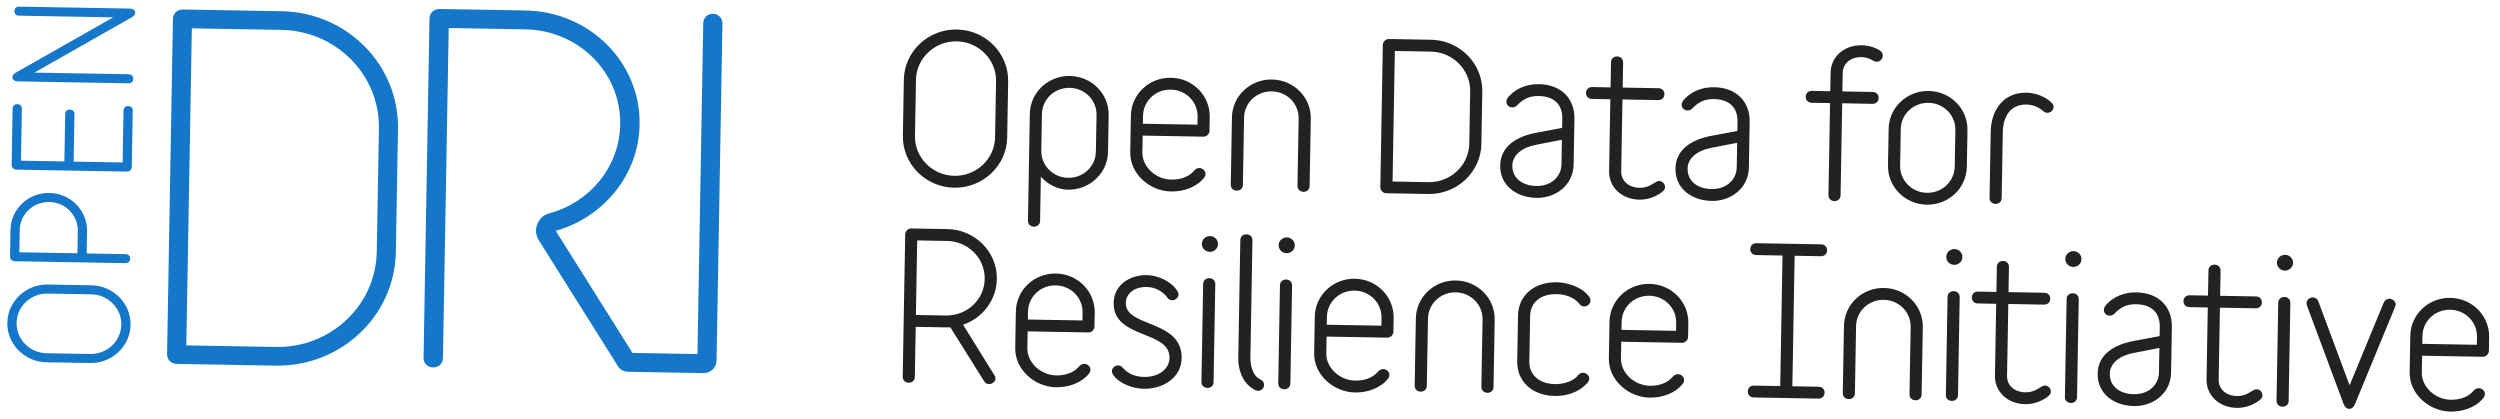
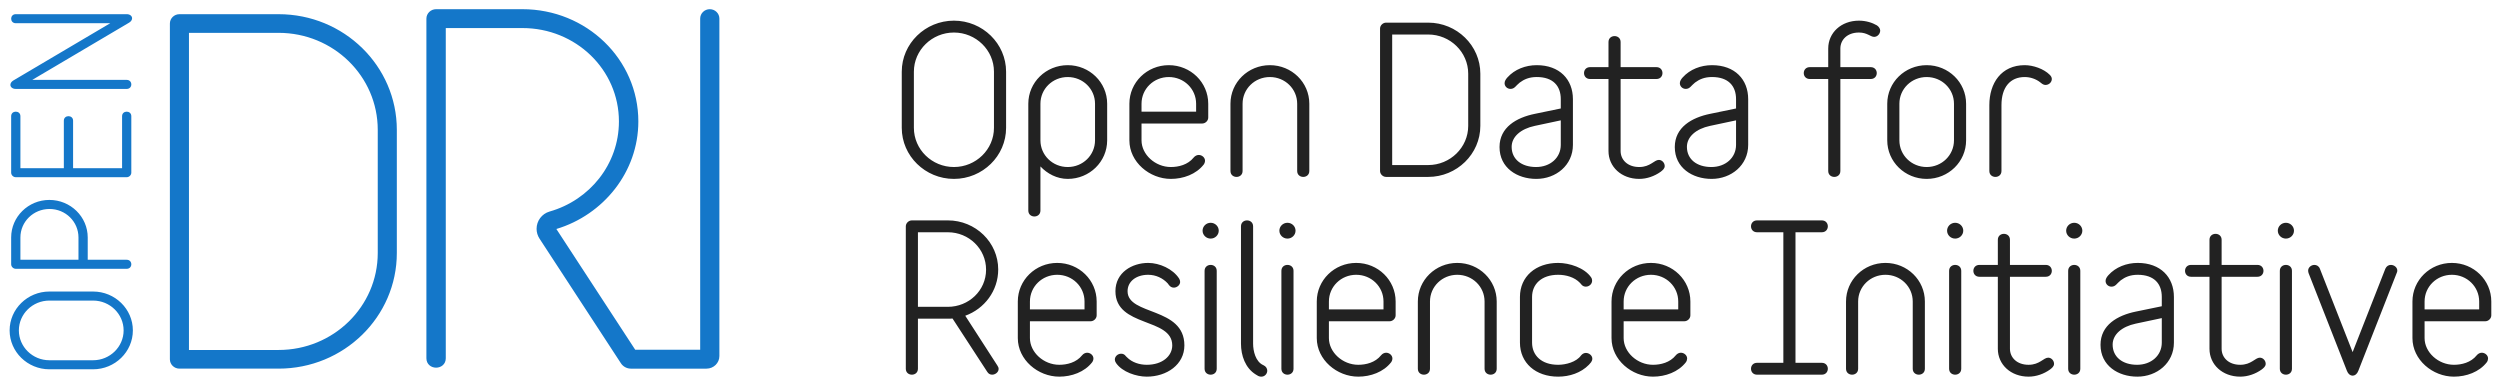
- <svg xmlns="http://www.w3.org/2000/svg" width="179px" height="30px" viewBox="0 0 179 30" version="1.1">
+ <svg xmlns="http://www.w3.org/2000/svg" width="179px" height="27px" viewBox="0 0 179 27" version="1.1">
  <defs />
  <g id="Page-1" stroke="none" stroke-width="1" fill="none" fill-rule="evenodd">
-     <g id="1-7" transform="translate(-312, -412)">
-       <g id="ODRI-full-color" transform="translate(401.5, 426.5) rotate(1) translate(-401.5, -426.5) translate(312, 413)">
+     <g id="1-7" transform="translate(-312, -413)">
+       <g id="ODRI-full-color" transform="translate(312, 413)">
        <path d="M71.168,5.133 C71.168,3.59 69.879,2.329 68.301,2.329 C66.724,2.329 65.434,3.59 65.434,5.133 L65.434,9.155 C65.434,10.699 66.724,11.959 68.301,11.959 C69.879,11.959 71.168,10.699 71.168,9.155 L71.168,5.133 Z M68.301,12.809 C66.246,12.809 64.566,11.166 64.566,9.155 L64.566,5.133 C64.566,3.122 66.246,1.479 68.301,1.479 C70.357,1.479 72.036,3.122 72.036,5.133 L72.036,9.155 C72.036,11.166 70.357,12.809 68.301,12.809 Z M78.404,7.427 C78.404,6.365 77.535,5.516 76.45,5.516 C75.364,5.516 74.495,6.365 74.495,7.427 L74.495,10.048 C74.495,11.11 75.364,11.959 76.45,11.959 C77.535,11.959 78.404,11.11 78.404,10.048 L78.404,7.427 Z M74.495,15.075 C74.495,15.358 74.278,15.5 74.061,15.5 C73.844,15.5 73.627,15.358 73.627,15.075 L73.627,7.427 C73.627,5.898 74.886,4.666 76.45,4.666 C78.013,4.666 79.273,5.898 79.273,7.427 L79.273,10.048 C79.273,11.577 78.013,12.809 76.45,12.809 C75.682,12.809 74.987,12.441 74.495,11.916 L74.495,15.075 Z M85.642,7.427 C85.642,6.365 84.773,5.516 83.687,5.516 C82.601,5.516 81.733,6.365 81.733,7.427 L81.733,7.994 L85.642,7.994 L85.642,7.427 Z M86.076,8.844 L81.733,8.844 L81.733,10.048 C81.733,11.067 82.717,11.959 83.832,11.959 C84.383,11.959 85.048,11.803 85.468,11.279 C85.569,11.152 85.714,11.095 85.83,11.095 C86.061,11.095 86.279,11.279 86.279,11.506 C86.279,11.591 86.25,11.69 86.191,11.775 C85.642,12.483 84.715,12.809 83.832,12.809 C82.312,12.809 80.864,11.605 80.864,10.048 L80.864,7.427 C80.864,5.898 82.123,4.666 83.687,4.666 C85.251,4.666 86.51,5.898 86.51,7.427 L86.51,8.419 C86.51,8.646 86.307,8.844 86.076,8.844 Z M93.312,12.667 C93.096,12.667 92.878,12.526 92.878,12.242 L92.878,7.427 C92.878,6.365 92.01,5.516 90.924,5.516 C89.839,5.516 88.969,6.365 88.969,7.427 L88.969,12.242 C88.969,12.526 88.752,12.667 88.535,12.667 C88.319,12.667 88.101,12.526 88.101,12.242 L88.101,7.427 C88.101,5.898 89.36,4.666 90.924,4.666 C92.487,4.666 93.747,5.898 93.747,7.427 L93.747,12.242 C93.747,12.526 93.53,12.667 93.312,12.667 Z M105.124,5.275 C105.124,3.731 103.835,2.471 102.257,2.471 L99.68,2.471 L99.68,11.818 L102.257,11.818 C103.835,11.818 105.124,10.557 105.124,9.014 L105.124,5.275 Z M102.257,12.667 L99.246,12.667 C99.014,12.667 98.811,12.469 98.811,12.242 L98.811,2.046 C98.811,1.819 99.014,1.621 99.246,1.621 L102.257,1.621 C104.313,1.621 105.992,3.264 105.992,5.275 L105.992,9.014 C105.992,11.024 104.313,12.667 102.257,12.667 Z M111.752,8.617 L109.885,9.014 C108.886,9.226 108.234,9.793 108.234,10.515 C108.234,11.393 108.929,11.959 109.986,11.959 C111,11.959 111.752,11.294 111.752,10.373 L111.752,8.617 Z M110,12.809 C108.625,12.809 107.366,12.016 107.366,10.529 C107.366,9.113 108.582,8.418 109.899,8.15 L111.752,7.767 L111.752,7.101 C111.752,6.153 111.202,5.515 110.03,5.515 C109.48,5.515 109.117,5.686 108.813,5.912 C108.524,6.139 108.451,6.365 108.148,6.365 C107.931,6.365 107.728,6.195 107.728,5.954 C107.728,5.799 107.829,5.657 107.931,5.544 C108.451,4.963 109.233,4.666 110.03,4.666 C111.665,4.666 112.621,5.686 112.621,7.101 L112.621,10.373 C112.621,11.832 111.405,12.809 110,12.809 Z M118.903,12.299 C118.468,12.611 117.919,12.809 117.368,12.809 C116.095,12.809 115.168,11.945 115.168,10.812 L115.168,5.657 L113.85,5.657 C113.561,5.657 113.416,5.445 113.416,5.232 C113.416,5.02 113.561,4.807 113.85,4.807 L115.168,4.807 L115.168,3.009 C115.168,2.726 115.385,2.584 115.602,2.584 C115.819,2.584 116.036,2.726 116.036,3.009 L116.036,4.807 L118.599,4.807 C118.889,4.807 119.033,5.02 119.033,5.232 C119.033,5.445 118.889,5.657 118.599,5.657 L116.036,5.657 L116.036,10.812 C116.036,11.436 116.528,11.959 117.368,11.959 C118.165,11.959 118.44,11.449 118.773,11.449 C119.004,11.449 119.193,11.662 119.193,11.889 C119.193,12.073 119.048,12.186 118.903,12.299 Z M124.301,8.617 L122.434,9.014 C121.435,9.226 120.783,9.793 120.783,10.515 C120.783,11.393 121.478,11.959 122.535,11.959 C123.549,11.959 124.301,11.294 124.301,10.373 L124.301,8.617 Z M122.55,12.809 C121.174,12.809 119.915,12.016 119.915,10.529 C119.915,9.113 121.131,8.418 122.448,8.15 L124.301,7.767 L124.301,7.101 C124.301,6.153 123.751,5.515 122.579,5.515 C122.029,5.515 121.666,5.686 121.363,5.912 C121.073,6.139 121.001,6.365 120.697,6.365 C120.48,6.365 120.277,6.195 120.277,5.954 C120.277,5.799 120.378,5.657 120.48,5.544 C121.001,4.963 121.783,4.666 122.579,4.666 C124.215,4.666 125.17,5.686 125.17,7.101 L125.17,10.373 C125.17,11.832 123.954,12.809 122.55,12.809 Z M134.188,2.64 C133.927,2.64 133.695,2.329 133.101,2.329 C132.262,2.329 131.77,2.853 131.77,3.476 L131.77,4.807 L133.941,4.807 C134.231,4.807 134.376,5.02 134.376,5.232 C134.376,5.445 134.231,5.657 133.941,5.657 L131.77,5.657 L131.77,12.243 C131.77,12.525 131.553,12.667 131.336,12.667 C131.119,12.667 130.901,12.525 130.901,12.243 L130.901,5.657 L129.584,5.657 C129.294,5.657 129.149,5.445 129.149,5.232 C129.149,5.02 129.294,4.807 129.584,4.807 L130.901,4.807 L130.901,3.476 C130.901,2.343 131.828,1.479 133.101,1.479 C133.594,1.479 134.057,1.621 134.391,1.819 C134.535,1.919 134.622,2.06 134.622,2.187 C134.622,2.414 134.434,2.64 134.188,2.64 Z M139.905,7.427 C139.905,6.365 139.036,5.516 137.95,5.516 C136.864,5.516 135.996,6.365 135.996,7.427 L135.996,10.048 C135.996,11.11 136.864,11.959 137.95,11.959 C139.036,11.959 139.905,11.11 139.905,10.048 L139.905,7.427 Z M137.95,12.809 C136.386,12.809 135.127,11.577 135.127,10.048 L135.127,7.427 C135.127,5.898 136.386,4.666 137.95,4.666 C139.514,4.666 140.773,5.898 140.773,7.427 L140.773,10.048 C140.773,11.577 139.514,12.809 137.95,12.809 Z M146.461,6.082 C146.36,6.082 146.259,6.04 146.157,5.955 C146.157,5.955 146.128,5.926 146.085,5.898 C145.781,5.657 145.375,5.516 144.97,5.516 C143.928,5.516 143.305,6.252 143.305,7.526 L143.305,12.242 C143.305,12.526 143.088,12.667 142.871,12.667 C142.654,12.667 142.437,12.526 142.437,12.242 L142.437,7.526 C142.437,5.955 143.291,4.666 144.97,4.666 C145.564,4.666 146.331,4.921 146.765,5.359 C146.866,5.459 146.91,5.558 146.91,5.657 C146.91,5.883 146.708,6.082 146.461,6.082 Z M67.867,16.63 L65.724,16.63 L65.724,21.969 L67.867,21.969 C69.358,21.969 70.603,20.808 70.603,19.307 C70.603,17.82 69.373,16.63 67.867,16.63 Z M71.037,26.827 C70.907,26.827 70.777,26.77 70.69,26.628 L68.2,22.805 C68.099,22.819 67.983,22.819 67.867,22.819 L65.724,22.819 L65.724,26.402 C65.724,26.685 65.507,26.827 65.29,26.827 C65.073,26.827 64.856,26.685 64.856,26.402 L64.856,16.205 C64.856,15.979 65.059,15.78 65.29,15.78 L67.867,15.78 C69.85,15.78 71.472,17.352 71.472,19.293 C71.472,20.822 70.487,22.111 69.112,22.607 L71.414,26.175 C71.472,26.261 71.501,26.331 71.501,26.416 C71.501,26.643 71.269,26.827 71.037,26.827 Z M77.652,21.587 C77.652,20.524 76.783,19.675 75.698,19.675 C74.611,19.675 73.743,20.524 73.743,21.587 L73.743,22.153 L77.652,22.153 L77.652,21.587 Z M78.086,23.003 L73.743,23.003 L73.743,24.207 C73.743,25.227 74.728,26.119 75.842,26.119 C76.393,26.119 77.059,25.963 77.478,25.439 C77.579,25.312 77.724,25.255 77.84,25.255 C78.071,25.255 78.289,25.439 78.289,25.666 C78.289,25.751 78.26,25.85 78.201,25.934 C77.652,26.643 76.725,26.968 75.842,26.968 C74.322,26.968 72.875,25.765 72.875,24.207 L72.875,21.587 C72.875,20.058 74.134,18.825 75.698,18.825 C77.261,18.825 78.521,20.058 78.521,21.587 L78.521,22.578 C78.521,22.805 78.318,23.003 78.086,23.003 Z M82.109,26.968 C81.371,26.968 80.357,26.642 79.908,25.991 C79.851,25.906 79.822,25.821 79.822,25.75 C79.822,25.51 80.039,25.326 80.27,25.326 C80.401,25.326 80.517,25.368 80.618,25.51 C80.618,25.51 80.647,25.538 80.69,25.58 C81.052,25.949 81.588,26.119 82.109,26.119 C83.239,26.119 83.933,25.481 83.933,24.731 C83.933,22.72 79.865,23.456 79.865,20.85 C79.865,19.505 81.067,18.825 82.21,18.825 C83.022,18.825 83.977,19.25 84.425,19.944 C84.469,20.015 84.498,20.1 84.498,20.185 C84.498,20.411 84.266,20.595 84.049,20.595 C83.919,20.595 83.789,20.539 83.687,20.397 C83.687,20.397 83.658,20.369 83.615,20.298 C83.268,19.916 82.761,19.675 82.21,19.675 C81.342,19.675 80.734,20.157 80.734,20.85 C80.734,22.607 84.802,21.955 84.802,24.731 C84.802,26.104 83.542,26.968 82.109,26.968 Z M86.683,26.827 C86.466,26.827 86.248,26.685 86.248,26.402 L86.248,19.392 C86.248,19.109 86.466,18.967 86.683,18.967 C86.9,18.967 87.117,19.109 87.117,19.392 L87.117,26.402 C87.117,26.685 86.9,26.827 86.683,26.827 Z M86.683,15.951 C87.001,15.951 87.262,16.205 87.262,16.517 C87.262,16.828 87.001,17.083 86.683,17.083 C86.365,17.083 86.104,16.828 86.104,16.517 C86.104,16.205 86.365,15.951 86.683,15.951 Z M90.316,26.968 C90.272,26.968 90.2,26.968 90.142,26.94 C90.142,26.94 90.055,26.912 89.911,26.813 C89.158,26.345 88.854,25.453 88.854,24.603 L88.854,16.205 C88.854,15.922 89.071,15.78 89.288,15.78 C89.505,15.78 89.722,15.922 89.722,16.205 L89.722,24.603 C89.722,25.127 89.896,25.906 90.46,26.147 C90.648,26.232 90.736,26.388 90.736,26.543 C90.736,26.756 90.562,26.968 90.316,26.968 Z M92.182,26.827 C91.965,26.827 91.748,26.685 91.748,26.402 L91.748,19.392 C91.748,19.109 91.965,18.967 92.182,18.967 C92.4,18.967 92.616,19.109 92.616,19.392 L92.616,26.402 C92.616,26.685 92.4,26.827 92.182,26.827 Z M92.182,15.951 C92.501,15.951 92.761,16.205 92.761,16.517 C92.761,16.828 92.501,17.083 92.182,17.083 C91.864,17.083 91.603,16.828 91.603,16.517 C91.603,16.205 91.864,15.951 92.182,15.951 Z M99.059,21.587 C99.059,20.524 98.19,19.675 97.104,19.675 C96.018,19.675 95.15,20.524 95.15,21.587 L95.15,22.153 L99.059,22.153 L99.059,21.587 Z M99.493,23.003 L95.15,23.003 L95.15,24.207 C95.15,25.227 96.134,26.119 97.249,26.119 C97.8,26.119 98.465,25.963 98.885,25.439 C98.986,25.312 99.131,25.255 99.247,25.255 C99.478,25.255 99.696,25.439 99.696,25.666 C99.696,25.751 99.667,25.85 99.608,25.934 C99.059,26.643 98.132,26.968 97.249,26.968 C95.729,26.968 94.281,25.765 94.281,24.207 L94.281,21.587 C94.281,20.058 95.54,18.825 97.104,18.825 C98.668,18.825 99.927,20.058 99.927,21.587 L99.927,22.578 C99.927,22.805 99.724,23.003 99.493,23.003 Z M106.73,26.827 C106.513,26.827 106.295,26.685 106.295,26.402 L106.295,21.587 C106.295,20.524 105.427,19.675 104.341,19.675 C103.255,19.675 102.387,20.524 102.387,21.587 L102.387,26.402 C102.387,26.685 102.17,26.827 101.952,26.827 C101.735,26.827 101.518,26.685 101.518,26.402 L101.518,21.587 C101.518,20.058 102.778,18.825 104.341,18.825 C105.904,18.825 107.164,20.058 107.164,21.587 L107.164,26.402 C107.164,26.685 106.947,26.827 106.73,26.827 Z M113.924,25.934 C113.924,25.934 113.866,26.005 113.764,26.119 C113.2,26.699 112.375,26.968 111.564,26.968 C109.957,26.968 108.828,25.991 108.828,24.532 L108.828,21.261 C108.828,19.802 109.957,18.825 111.564,18.825 C112.36,18.825 113.446,19.165 113.924,19.859 C113.981,19.944 113.996,20.029 113.996,20.1 C113.996,20.34 113.779,20.524 113.547,20.524 C113.431,20.524 113.301,20.482 113.2,20.34 C113.2,20.34 113.185,20.312 113.128,20.256 C112.737,19.845 112.128,19.675 111.564,19.675 C110.362,19.675 109.696,20.355 109.696,21.261 L109.696,24.532 C109.696,25.439 110.362,26.119 111.564,26.119 C112.114,26.119 112.867,25.92 113.2,25.453 C113.301,25.326 113.431,25.269 113.547,25.269 C113.779,25.269 114.01,25.453 114.01,25.68 C114.01,25.765 113.981,25.85 113.924,25.934 Z M120.162,21.587 C120.162,20.524 119.293,19.675 118.208,19.675 C117.122,19.675 116.253,20.524 116.253,21.587 L116.253,22.153 L120.162,22.153 L120.162,21.587 Z M120.596,23.003 L116.253,23.003 L116.253,24.207 C116.253,25.227 117.238,26.119 118.352,26.119 C118.903,26.119 119.569,25.963 119.988,25.439 C120.089,25.312 120.234,25.255 120.35,25.255 C120.581,25.255 120.799,25.439 120.799,25.666 C120.799,25.751 120.77,25.85 120.712,25.934 C120.162,26.643 119.236,26.968 118.352,26.968 C116.832,26.968 115.385,25.765 115.385,24.207 L115.385,21.587 C115.385,20.058 116.644,18.825 118.208,18.825 C119.771,18.825 121.031,20.058 121.031,21.587 L121.031,22.578 C121.031,22.805 120.828,23.003 120.596,23.003 Z M130.439,26.827 L125.806,26.827 C125.517,26.827 125.372,26.615 125.372,26.402 C125.372,26.19 125.517,25.977 125.806,25.977 L127.688,25.977 L127.688,16.63 L125.806,16.63 C125.517,16.63 125.372,16.417 125.372,16.205 C125.372,15.993 125.517,15.78 125.806,15.78 L130.439,15.78 C130.728,15.78 130.873,15.993 130.873,16.205 C130.873,16.417 130.728,16.63 130.439,16.63 L128.557,16.63 L128.557,25.977 L130.439,25.977 C130.728,25.977 130.873,26.19 130.873,26.402 C130.873,26.615 130.728,26.827 130.439,26.827 Z M137.386,26.827 C137.169,26.827 136.952,26.685 136.952,26.402 L136.952,21.587 C136.952,20.524 136.084,19.675 134.998,19.675 C133.912,19.675 133.043,20.524 133.043,21.587 L133.043,26.402 C133.043,26.685 132.826,26.827 132.609,26.827 C132.392,26.827 132.175,26.685 132.175,26.402 L132.175,21.587 C132.175,20.058 133.434,18.825 134.998,18.825 C136.561,18.825 137.821,20.058 137.821,21.587 L137.821,26.402 C137.821,26.685 137.604,26.827 137.386,26.827 Z M139.99,26.827 C139.773,26.827 139.556,26.685 139.556,26.402 L139.556,19.392 C139.556,19.109 139.773,18.967 139.99,18.967 C140.208,18.967 140.425,19.109 140.425,19.392 L140.425,26.402 C140.425,26.685 140.208,26.827 139.99,26.827 Z M139.99,15.951 C140.309,15.951 140.569,16.205 140.569,16.517 C140.569,16.828 140.309,17.083 139.99,17.083 C139.672,17.083 139.411,16.828 139.411,16.517 C139.411,16.205 139.672,15.951 139.99,15.951 Z M146.78,26.458 C146.345,26.77 145.796,26.968 145.245,26.968 C143.972,26.968 143.045,26.104 143.045,24.972 L143.045,19.817 L141.728,19.817 C141.438,19.817 141.293,19.604 141.293,19.392 C141.293,19.179 141.438,18.967 141.728,18.967 L143.045,18.967 L143.045,17.168 C143.045,16.885 143.262,16.743 143.479,16.743 C143.696,16.743 143.913,16.885 143.913,17.168 L143.913,18.967 L146.476,18.967 C146.766,18.967 146.91,19.179 146.91,19.392 C146.91,19.604 146.766,19.817 146.476,19.817 L143.913,19.817 L143.913,24.972 C143.913,25.595 144.405,26.119 145.245,26.119 C146.042,26.119 146.317,25.609 146.65,25.609 C146.881,25.609 147.07,25.821 147.07,26.048 C147.07,26.232 146.925,26.345 146.78,26.458 Z M148.516,26.827 C148.299,26.827 148.081,26.685 148.081,26.402 L148.081,19.392 C148.081,19.109 148.299,18.967 148.516,18.967 C148.733,18.967 148.95,19.109 148.95,19.392 L148.95,26.402 C148.95,26.685 148.733,26.827 148.516,26.827 Z M148.516,15.951 C148.834,15.951 149.095,16.205 149.095,16.517 C149.095,16.828 148.834,17.083 148.516,17.083 C148.198,17.083 147.937,16.828 147.937,16.517 C147.937,16.205 148.198,15.951 148.516,15.951 Z M154.784,22.776 L152.916,23.173 C151.917,23.385 151.265,23.952 151.265,24.674 C151.265,25.552 151.961,26.119 153.017,26.119 C154.031,26.119 154.784,25.453 154.784,24.533 L154.784,22.776 Z M153.032,26.968 C151.656,26.968 150.397,26.175 150.397,24.688 C150.397,23.272 151.613,22.578 152.93,22.309 L154.784,21.927 L154.784,21.261 C154.784,20.312 154.234,19.675 153.061,19.675 C152.511,19.675 152.149,19.845 151.845,20.071 C151.555,20.298 151.483,20.525 151.179,20.525 C150.962,20.525 150.759,20.355 150.759,20.114 C150.759,19.958 150.86,19.817 150.962,19.703 C151.483,19.123 152.265,18.825 153.061,18.825 C154.697,18.825 155.652,19.845 155.652,21.261 L155.652,24.533 C155.652,25.991 154.436,26.968 153.032,26.968 Z M161.935,26.458 C161.5,26.77 160.95,26.968 160.4,26.968 C159.126,26.968 158.199,26.104 158.199,24.972 L158.199,19.817 L156.882,19.817 C156.592,19.817 156.448,19.604 156.448,19.392 C156.448,19.179 156.592,18.967 156.882,18.967 L158.199,18.967 L158.199,17.168 C158.199,16.885 158.416,16.743 158.633,16.743 C158.851,16.743 159.068,16.885 159.068,17.168 L159.068,18.967 L161.63,18.967 C161.92,18.967 162.065,19.179 162.065,19.392 C162.065,19.604 161.92,19.817 161.63,19.817 L159.068,19.817 L159.068,24.972 C159.068,25.595 159.56,26.119 160.4,26.119 C161.196,26.119 161.471,25.609 161.804,25.609 C162.035,25.609 162.224,25.821 162.224,26.048 C162.224,26.232 162.079,26.345 161.935,26.458 Z M163.67,26.827 C163.453,26.827 163.236,26.685 163.236,26.402 L163.236,19.392 C163.236,19.109 163.453,18.967 163.67,18.967 C163.888,18.967 164.104,19.109 164.104,19.392 L164.104,26.402 C164.104,26.685 163.888,26.827 163.67,26.827 Z M163.67,15.951 C163.989,15.951 164.249,16.205 164.249,16.517 C164.249,16.828 163.989,17.083 163.67,17.083 C163.352,17.083 163.091,16.828 163.091,16.517 C163.091,16.205 163.352,15.951 163.67,15.951 Z M171.603,19.547 L168.853,26.558 C168.766,26.784 168.607,26.898 168.448,26.898 C168.288,26.898 168.129,26.784 168.042,26.558 L165.291,19.547 C165.277,19.491 165.263,19.434 165.263,19.378 C165.263,19.137 165.494,18.967 165.711,18.967 C165.87,18.967 166.03,19.052 166.102,19.236 L168.448,25.212 L170.793,19.236 C170.88,19.052 171.024,18.967 171.184,18.967 C171.415,18.967 171.647,19.137 171.647,19.378 C171.647,19.434 171.632,19.491 171.603,19.547 Z M177.509,21.587 C177.509,20.524 176.64,19.675 175.554,19.675 C174.468,19.675 173.6,20.524 173.6,21.587 L173.6,22.153 L177.509,22.153 L177.509,21.587 Z M177.943,23.003 L173.6,23.003 L173.6,24.207 C173.6,25.227 174.584,26.119 175.699,26.119 C176.249,26.119 176.915,25.963 177.334,25.439 C177.436,25.312 177.581,25.255 177.697,25.255 C177.928,25.255 178.145,25.439 178.145,25.666 C178.145,25.751 178.116,25.85 178.058,25.934 C177.509,26.643 176.582,26.968 175.699,26.968 C174.179,26.968 172.731,25.765 172.731,24.207 L172.731,21.587 C172.731,20.058 173.99,18.825 175.554,18.825 C177.118,18.825 178.377,20.058 178.377,21.587 L178.377,22.578 C178.377,22.805 178.174,23.003 177.943,23.003 L177.943,23.003 Z" id="Fill-1-Copy" fill="#222222" />
        <path d="M51.508,1.331 C51.508,0.959 51.2,0.658 50.82,0.658 C50.441,0.658 50.133,0.959 50.133,1.331 L50.133,25.039 L45.48,25.039 L39.836,16.396 C43.204,15.383 45.705,12.31 45.705,8.696 C45.705,4.238 41.989,0.658 37.405,0.658 L31.224,0.658 C30.842,0.658 30.53,0.962 30.53,1.334 L30.53,25.65 C30.53,26.089 30.877,26.325 31.224,26.325 C31.571,26.325 31.918,26.089 31.918,25.65 L31.918,2.009 L37.405,2.009 C41.225,2.009 44.315,4.981 44.315,8.696 C44.315,11.754 42.222,14.33 39.351,15.146 C38.793,15.305 38.419,15.817 38.419,16.385 C38.419,16.633 38.492,16.875 38.628,17.084 L44.458,26.01 C44.614,26.25 44.885,26.395 45.175,26.395 L50.585,26.395 C51.095,26.395 51.508,25.99 51.508,25.492 L51.508,1.331 Z M27.047,9.297 C27.047,5.457 23.873,2.352 19.947,2.352 L13.53,2.352 L13.53,25.058 L19.947,25.058 C23.873,25.058 27.047,21.953 27.047,18.113 L27.047,9.297 Z M19.947,26.394 L12.847,26.394 C12.471,26.394 12.164,26.094 12.164,25.726 L12.164,1.684 C12.164,1.316 12.471,1.016 12.847,1.016 L19.947,1.016 C24.624,1.016 28.413,4.722 28.413,9.297 L28.413,18.113 C28.413,22.688 24.624,26.394 19.947,26.394 Z M3.535,21.521 C2.332,21.521 1.351,22.481 1.351,23.658 C1.351,24.833 2.332,25.794 3.535,25.794 L6.667,25.794 C7.869,25.794 8.851,24.833 8.851,23.658 C8.851,22.481 7.869,21.521 6.667,21.521 L3.535,21.521 Z M9.513,23.658 C9.513,25.19 8.234,26.441 6.667,26.441 L3.535,26.441 C1.969,26.441 0.689,25.19 0.689,23.658 C0.689,22.125 1.969,20.874 3.535,20.874 L6.667,20.874 C8.234,20.874 9.513,22.125 9.513,23.658 Z M1.461,17.002 L1.461,18.599 L5.619,18.599 L5.619,17.002 C5.619,15.88 4.704,14.963 3.545,14.963 C2.387,14.963 1.461,15.88 1.461,17.002 Z M6.281,17.002 L6.281,18.599 L9.072,18.599 C9.292,18.599 9.402,18.761 9.402,18.923 C9.402,19.085 9.292,19.246 9.072,19.246 L1.13,19.246 C0.954,19.246 0.799,19.095 0.799,18.923 L0.799,17.002 C0.799,15.524 2.023,14.315 3.534,14.315 C5.057,14.315 6.281,15.524 6.281,17.002 Z M9.402,8.318 L9.402,12.364 C9.402,12.537 9.248,12.688 9.072,12.688 L1.13,12.688 C0.953,12.688 0.799,12.537 0.799,12.364 L0.799,8.318 C0.799,8.102 0.965,7.995 1.13,7.995 C1.296,7.995 1.461,8.102 1.461,8.318 L1.461,12.041 L4.571,12.041 L4.571,8.642 C4.571,8.426 4.737,8.318 4.902,8.318 C5.068,8.318 5.233,8.426 5.233,8.642 L5.233,12.041 L8.741,12.041 L8.741,8.318 C8.741,8.102 8.906,7.995 9.072,7.995 C9.237,7.995 9.402,8.102 9.402,8.318 Z M9.458,1.307 C9.458,1.415 9.391,1.534 9.248,1.62 L2.31,5.72 L9.072,5.72 C9.292,5.72 9.402,5.882 9.402,6.044 C9.402,6.206 9.292,6.367 9.072,6.367 L1.13,6.367 C0.888,6.367 0.744,6.227 0.744,6.076 C0.744,5.968 0.81,5.849 0.954,5.763 L7.892,1.663 L1.13,1.663 C0.91,1.663 0.799,1.501 0.799,1.339 C0.799,1.178 0.91,1.015 1.13,1.015 L9.072,1.015 C9.314,1.015 9.458,1.156 9.458,1.307 Z" id="Fill-65-Copy" fill="#1477C9" />
      </g>
    </g>
  </g>
</svg>
